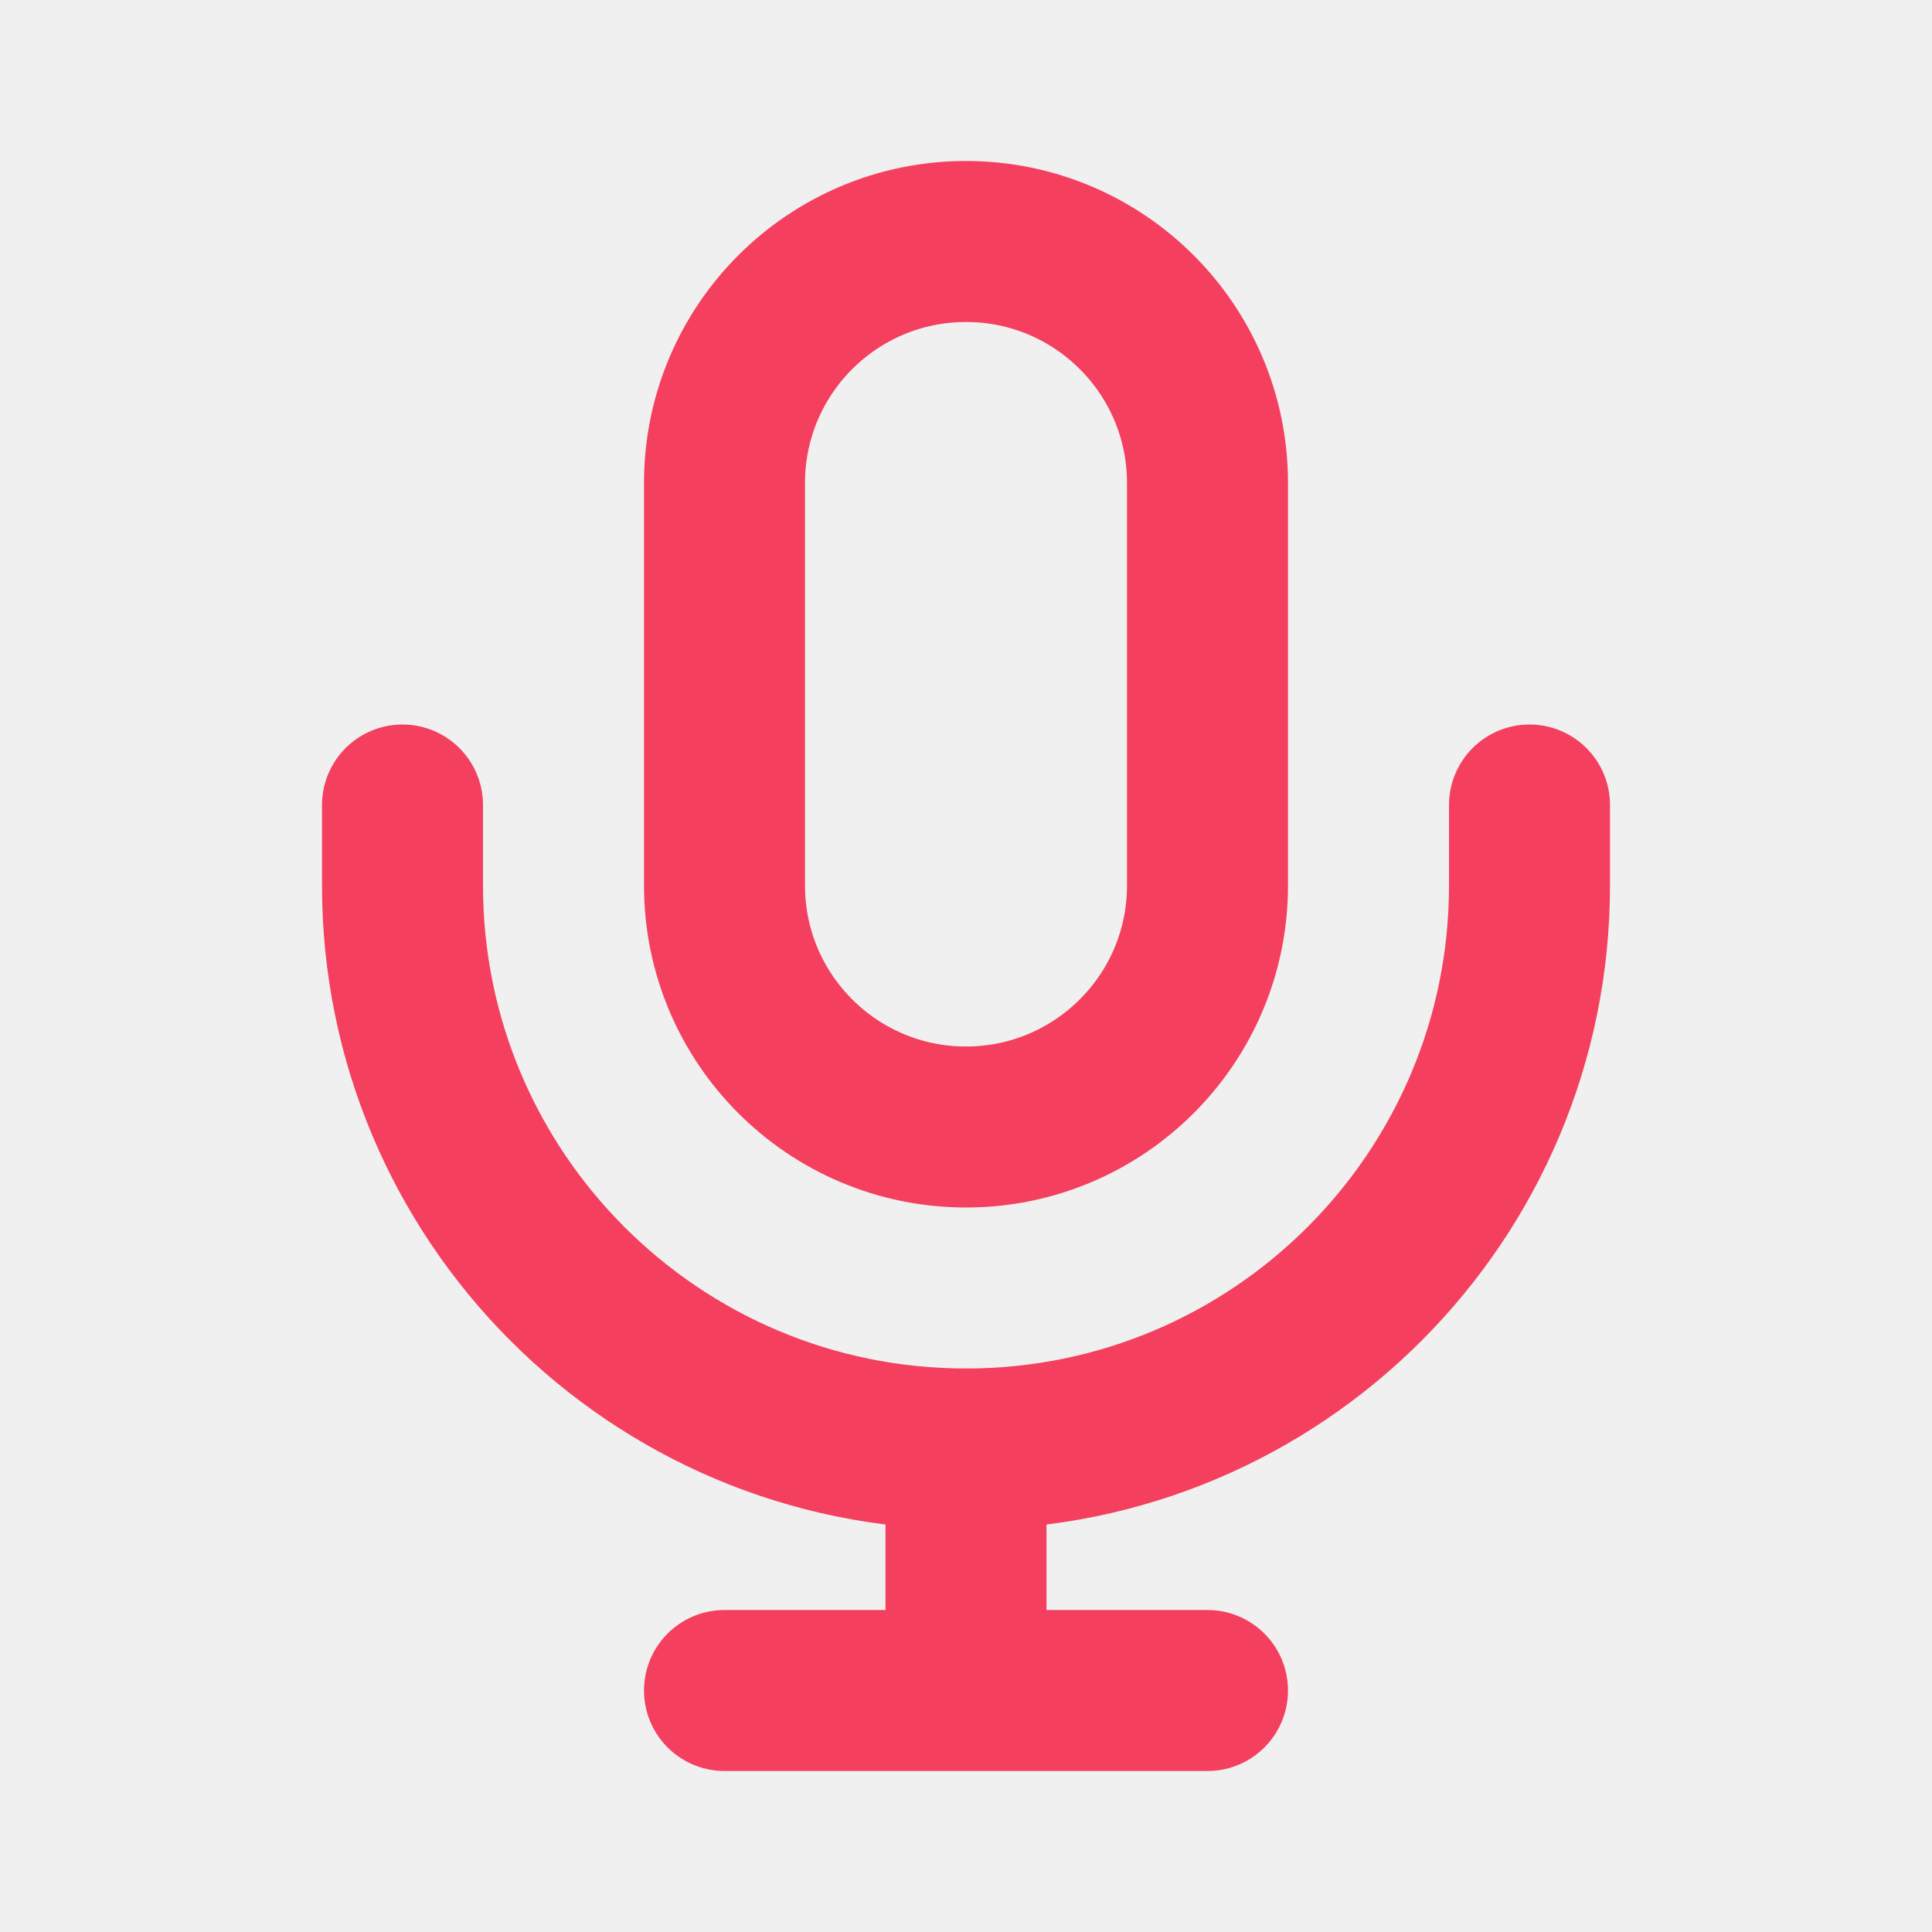
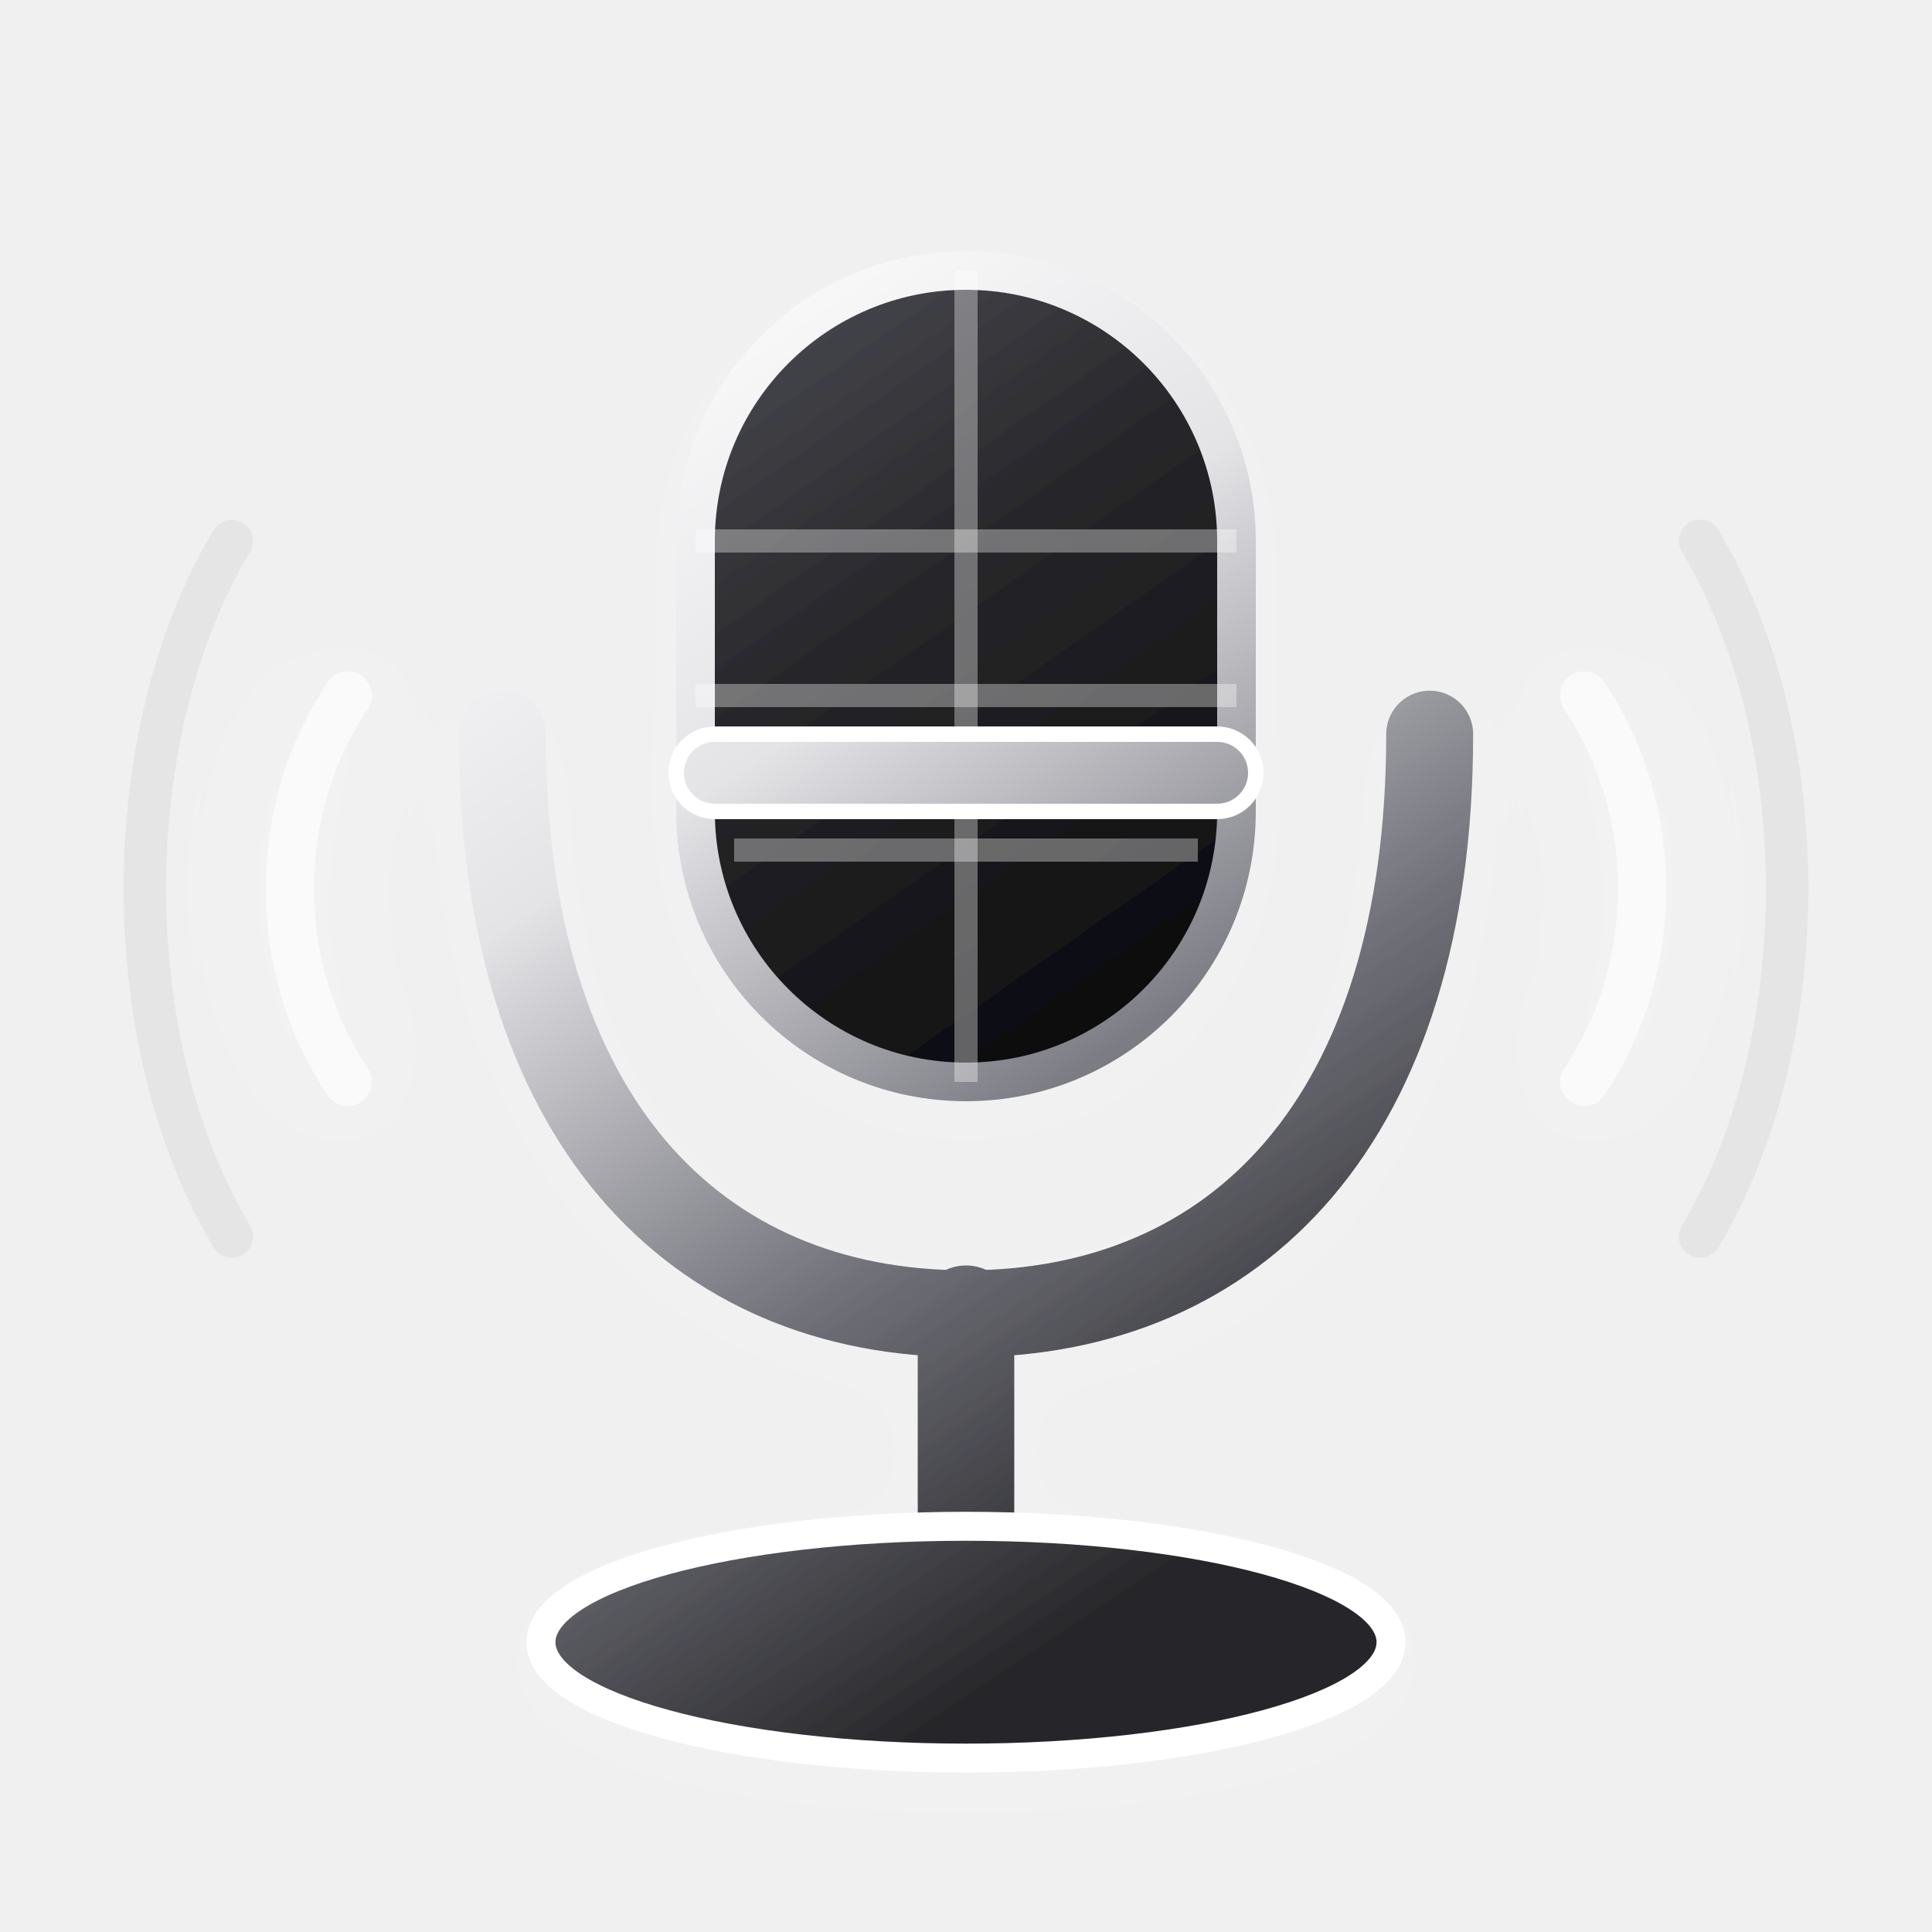
- <svg xmlns="http://www.w3.org/2000/svg" viewBox="0 0 24 24" fill="none">
-   <rect x="9" y="3" width="6" height="11" rx="3" stroke="#F43F5E" stroke-width="2" />
-   <path d="M5 10V11C5 14.866 8.134 18 12 18C15.866 18 19 14.866 19 11V10" stroke="#F43F5E" stroke-width="2" stroke-linecap="round" />
-   <path d="M12 18V21M9 21H15" stroke="#F43F5E" stroke-width="2" stroke-linecap="round" />
+ <svg xmlns="http://www.w3.org/2000/svg" viewBox="0 0 100 100" fill="none">
+   <defs>
+     <linearGradient id="micMetal" x1="30" y1="15" x2="70" y2="75" gradientUnits="userSpaceOnUse">
+       <stop offset="0%" stop-color="#ffffff" />
+       <stop offset="35%" stop-color="#e4e4e7" />
+       <stop offset="70%" stop-color="#71717a" />
+       <stop offset="100%" stop-color="#27272a" />
+     </linearGradient>
+     <linearGradient id="micDome" x1="36" y1="12" x2="64" y2="52" gradientUnits="userSpaceOnUse">
+       <stop offset="0%" stop-color="#52525b" />
+       <stop offset="45%" stop-color="#27272a" />
+       <stop offset="100%" stop-color="#09090b" />
+     </linearGradient>
+     <filter id="micShadow" x="-20%" y="-20%" width="140%" height="140%">
+       <feDropShadow dx="0" dy="6" stdDeviation="5" flood-color="#000000" flood-opacity="0.6" />
+       <feDropShadow dx="0" dy="1" stdDeviation="2" flood-color="#ffffff" flood-opacity="0.12" />
+     </filter>
+   </defs>
+   <g filter="url(#micShadow)">
+     <path d="M18 36 C14 42 14 50 18 56" stroke="#ffffff" stroke-width="2.5" stroke-linecap="round" opacity="0.65" filter="drop-shadow(0 0 3px rgba(255,255,255,0.4))" />
+     <path d="M82 36 C86 42 86 50 82 56" stroke="#ffffff" stroke-width="2.5" stroke-linecap="round" opacity="0.65" filter="drop-shadow(0 0 3px rgba(255,255,255,0.4))" />
+     <path d="M12 28 C6 38 6 54 12 64" stroke="#d4d4d8" stroke-width="2.2" stroke-linecap="round" opacity="0.4" />
+     <path d="M88 28 C94 38 94 54 88 64" stroke="#d4d4d8" stroke-width="2.2" stroke-linecap="round" opacity="0.4" />
+     <rect x="36" y="14" width="28" height="42" rx="14" fill="url(#micDome)" stroke="url(#micMetal)" stroke-width="2" />
+     <line x1="36" y1="28" x2="64" y2="28" stroke="#ffffff" stroke-opacity="0.35" stroke-width="1.2" />
+     <line x1="36" y1="36" x2="64" y2="36" stroke="#ffffff" stroke-opacity="0.35" stroke-width="1.2" />
+     <line x1="38" y1="44" x2="62" y2="44" stroke="#ffffff" stroke-opacity="0.35" stroke-width="1.2" />
+     <line x1="50" y1="14" x2="50" y2="56" stroke="#ffffff" stroke-opacity="0.35" stroke-width="1.2" />
+     <rect x="35" y="38" width="30" height="4" rx="2" fill="url(#micMetal)" stroke="#ffffff" stroke-width="0.8" />
+     <path d="M26 38 C26 58 36 68 50 68 C64 68 74 58 74 38" stroke="url(#micMetal)" stroke-width="4.5" stroke-linecap="round" fill="none" />
+     <line x1="50" y1="68" x2="50" y2="82" stroke="url(#micMetal)" stroke-width="5" stroke-linecap="round" />
+     <ellipse cx="50" cy="85" rx="22" ry="6" fill="url(#micMetal)" stroke="#ffffff" stroke-width="1.5" />
+   </g>
</svg>
